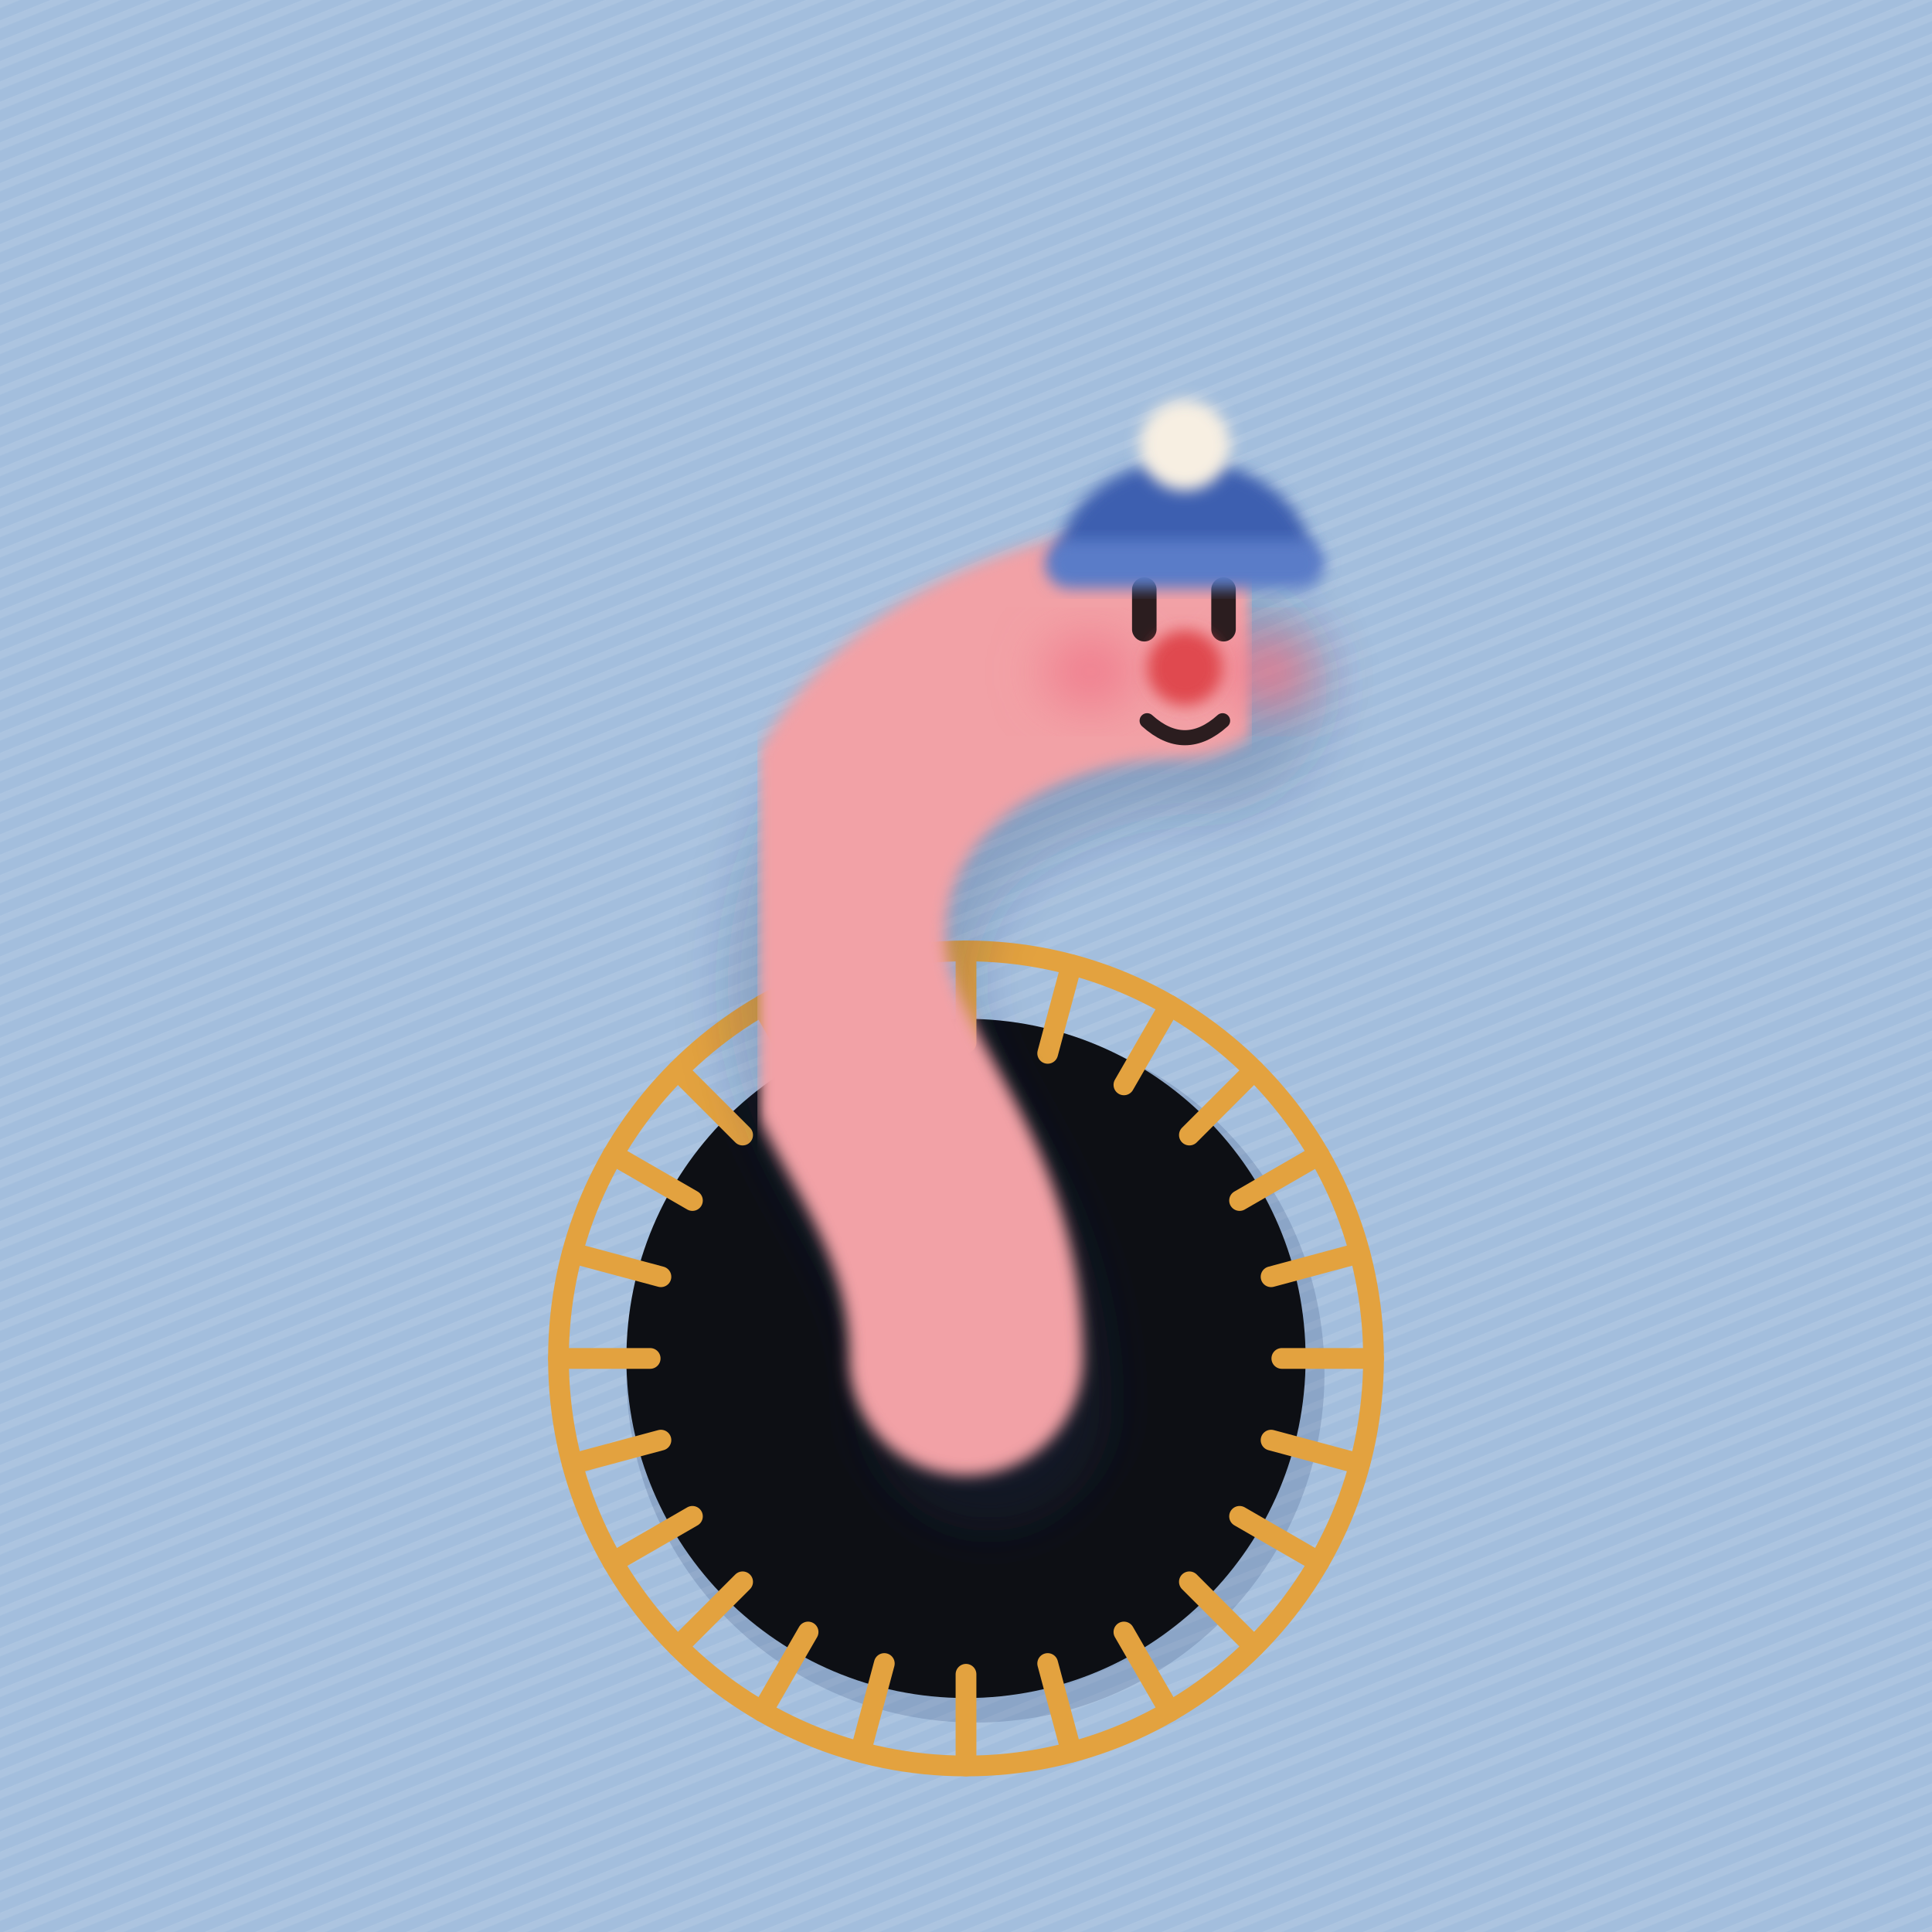
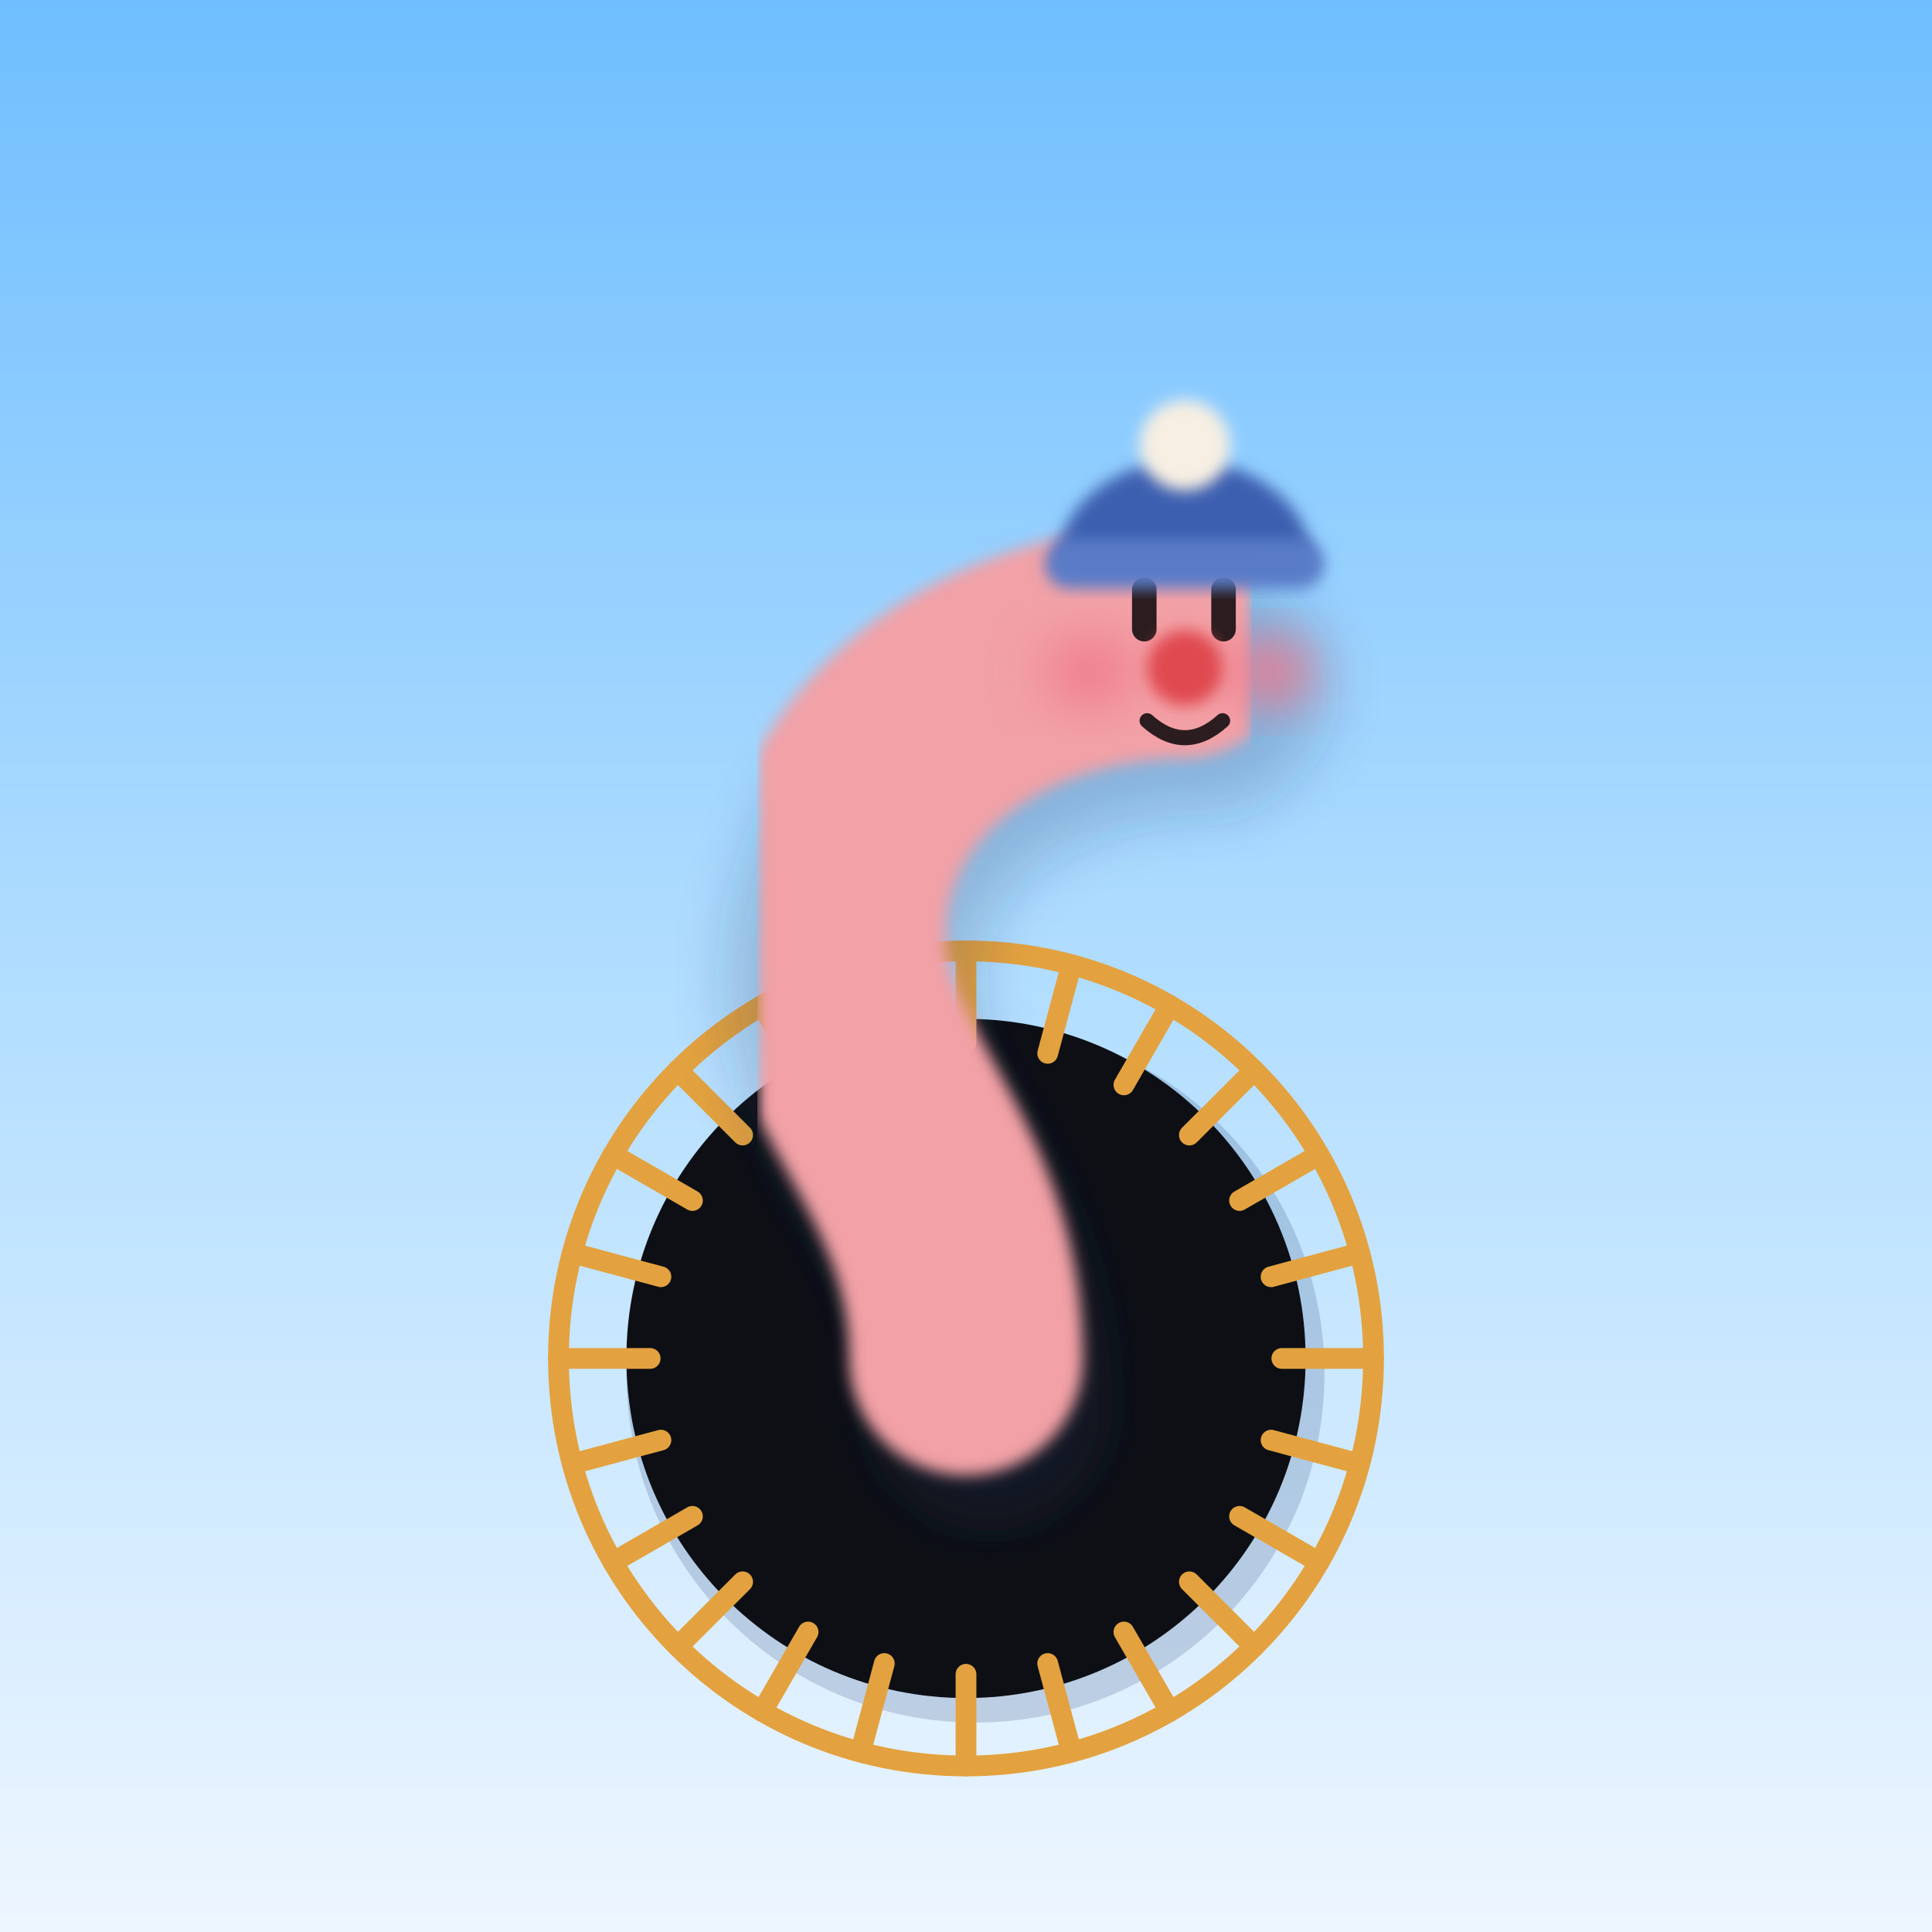
<svg xmlns="http://www.w3.org/2000/svg" viewBox="0 0 1024 1024">
  <defs>
-     <pattern id="twill" width="10" height="10" patternUnits="userSpaceOnUse" patternTransform="rotate(-22)">
-       <rect width="10" height="4" fill="rgba(255,255,255,0.10)" />
-     </pattern>
+     <linearGradient id="sky" x1="0" y1="0" x2="0" y2="1">
+       <stop offset="0" stop-color="#6FBEFF" />
+       <stop offset="0.55" stop-color="#B7E0FF" />
+       <stop offset="1" stop-color="#EEF6FF" />
+     </linearGradient>
    <filter id="air" x="-20%" y="-20%" width="140%" height="140%">
      <feGaussianBlur stdDeviation="4" />
    </filter>
    <filter id="soft" x="-50%" y="-50%" width="200%" height="200%">
      <feGaussianBlur stdDeviation="14" />
    </filter>
  </defs>
-   <rect width="1024" height="1024" fill="#A3BEDD" />
-   <rect width="1024" height="1024" fill="url(#twill)" />
+   <rect width="1024" height="1024" fill="url(#sky)" />
  <circle cx="517" cy="728" r="185" fill="rgba(30,55,100,0.18)" />
  <circle cx="512" cy="720" r="180" fill="#0D0F14" />
  <g stroke="#E3A23F" stroke-width="11" stroke-linecap="round">
    <line x1="679.4" y1="720.0" x2="728.0" y2="720.0" />
    <line x1="673.7" y1="763.3" x2="720.6" y2="775.9" />
    <line x1="657.0" y1="803.7" x2="699.1" y2="828.0" />
    <line x1="630.4" y1="838.4" x2="664.7" y2="872.7" />
    <line x1="595.7" y1="865.0" x2="620.0" y2="907.1" />
    <line x1="555.3" y1="881.7" x2="567.9" y2="928.6" />
    <line x1="512.0" y1="887.4" x2="512.0" y2="936.0" />
    <line x1="468.7" y1="881.7" x2="456.1" y2="928.6" />
    <line x1="428.3" y1="865.0" x2="404.0" y2="907.1" />
    <line x1="393.6" y1="838.4" x2="359.3" y2="872.7" />
    <line x1="367.0" y1="803.7" x2="324.9" y2="828.0" />
    <line x1="350.3" y1="763.3" x2="303.4" y2="775.9" />
    <line x1="344.6" y1="720.0" x2="296.0" y2="720.0" />
    <line x1="350.3" y1="676.7" x2="303.4" y2="664.1" />
    <line x1="367.0" y1="636.3" x2="324.9" y2="612.0" />
    <line x1="393.6" y1="601.6" x2="359.3" y2="567.3" />
    <line x1="428.3" y1="575.0" x2="404.0" y2="532.9" />
    <line x1="468.7" y1="558.3" x2="456.1" y2="511.4" />
    <line x1="512.0" y1="552.6" x2="512.0" y2="504.0" />
    <line x1="555.3" y1="558.3" x2="567.9" y2="511.4" />
    <line x1="595.7" y1="575.0" x2="620.0" y2="532.9" />
    <line x1="630.4" y1="601.6" x2="664.7" y2="567.3" />
    <line x1="657.0" y1="636.3" x2="699.1" y2="612.0" />
    <line x1="673.7" y1="676.7" x2="720.6" y2="664.1" />
  </g>
  <circle cx="512" cy="720" r="216" fill="none" stroke="#E3A23F" stroke-width="11" />
  <path d="M512 720 C 512 610, 430 570, 440 480 C 450 390, 540 340, 626 340" fill="none" stroke="rgba(30,58,102,0.22)" stroke-width="130" stroke-linecap="round" filter="url(#soft)" transform="translate(12 26)" />
  <path d="M512 720 C 512 610, 430 570, 440 480 C 450 390, 540 340, 626 340" fill="none" stroke="#F2A1A6" stroke-width="124" stroke-linecap="round" filter="url(#air)" />
  <g filter="url(#soft)">
    <ellipse cx="578" cy="356" rx="24" ry="17" fill="#F0788A" />
    <ellipse cx="672" cy="356" rx="24" ry="17" fill="#F0788A" />
  </g>
  <rect x="600" y="306" width="13" height="34" rx="6.5" fill="#2B1D1F" />
  <rect x="642" y="306" width="13" height="34" rx="6.5" fill="#2B1D1F" />
  <circle cx="628" cy="354" r="20" fill="#E04A4F" filter="url(#air)" />
  <path d="M608 382 Q 628 400 648 382" fill="none" stroke="#2B1D1F" stroke-width="8" stroke-linecap="round" />
  <path d="M560 300 A 68 56 0 0 1 696 300 Z" fill="#3E5FB0" filter="url(#air)" />
  <rect x="554" y="286" width="148" height="26" rx="13" fill="#5A7BC8" filter="url(#air)" />
  <circle cx="628" cy="236" r="24" fill="#F7EFE2" filter="url(#air)" />
</svg>
